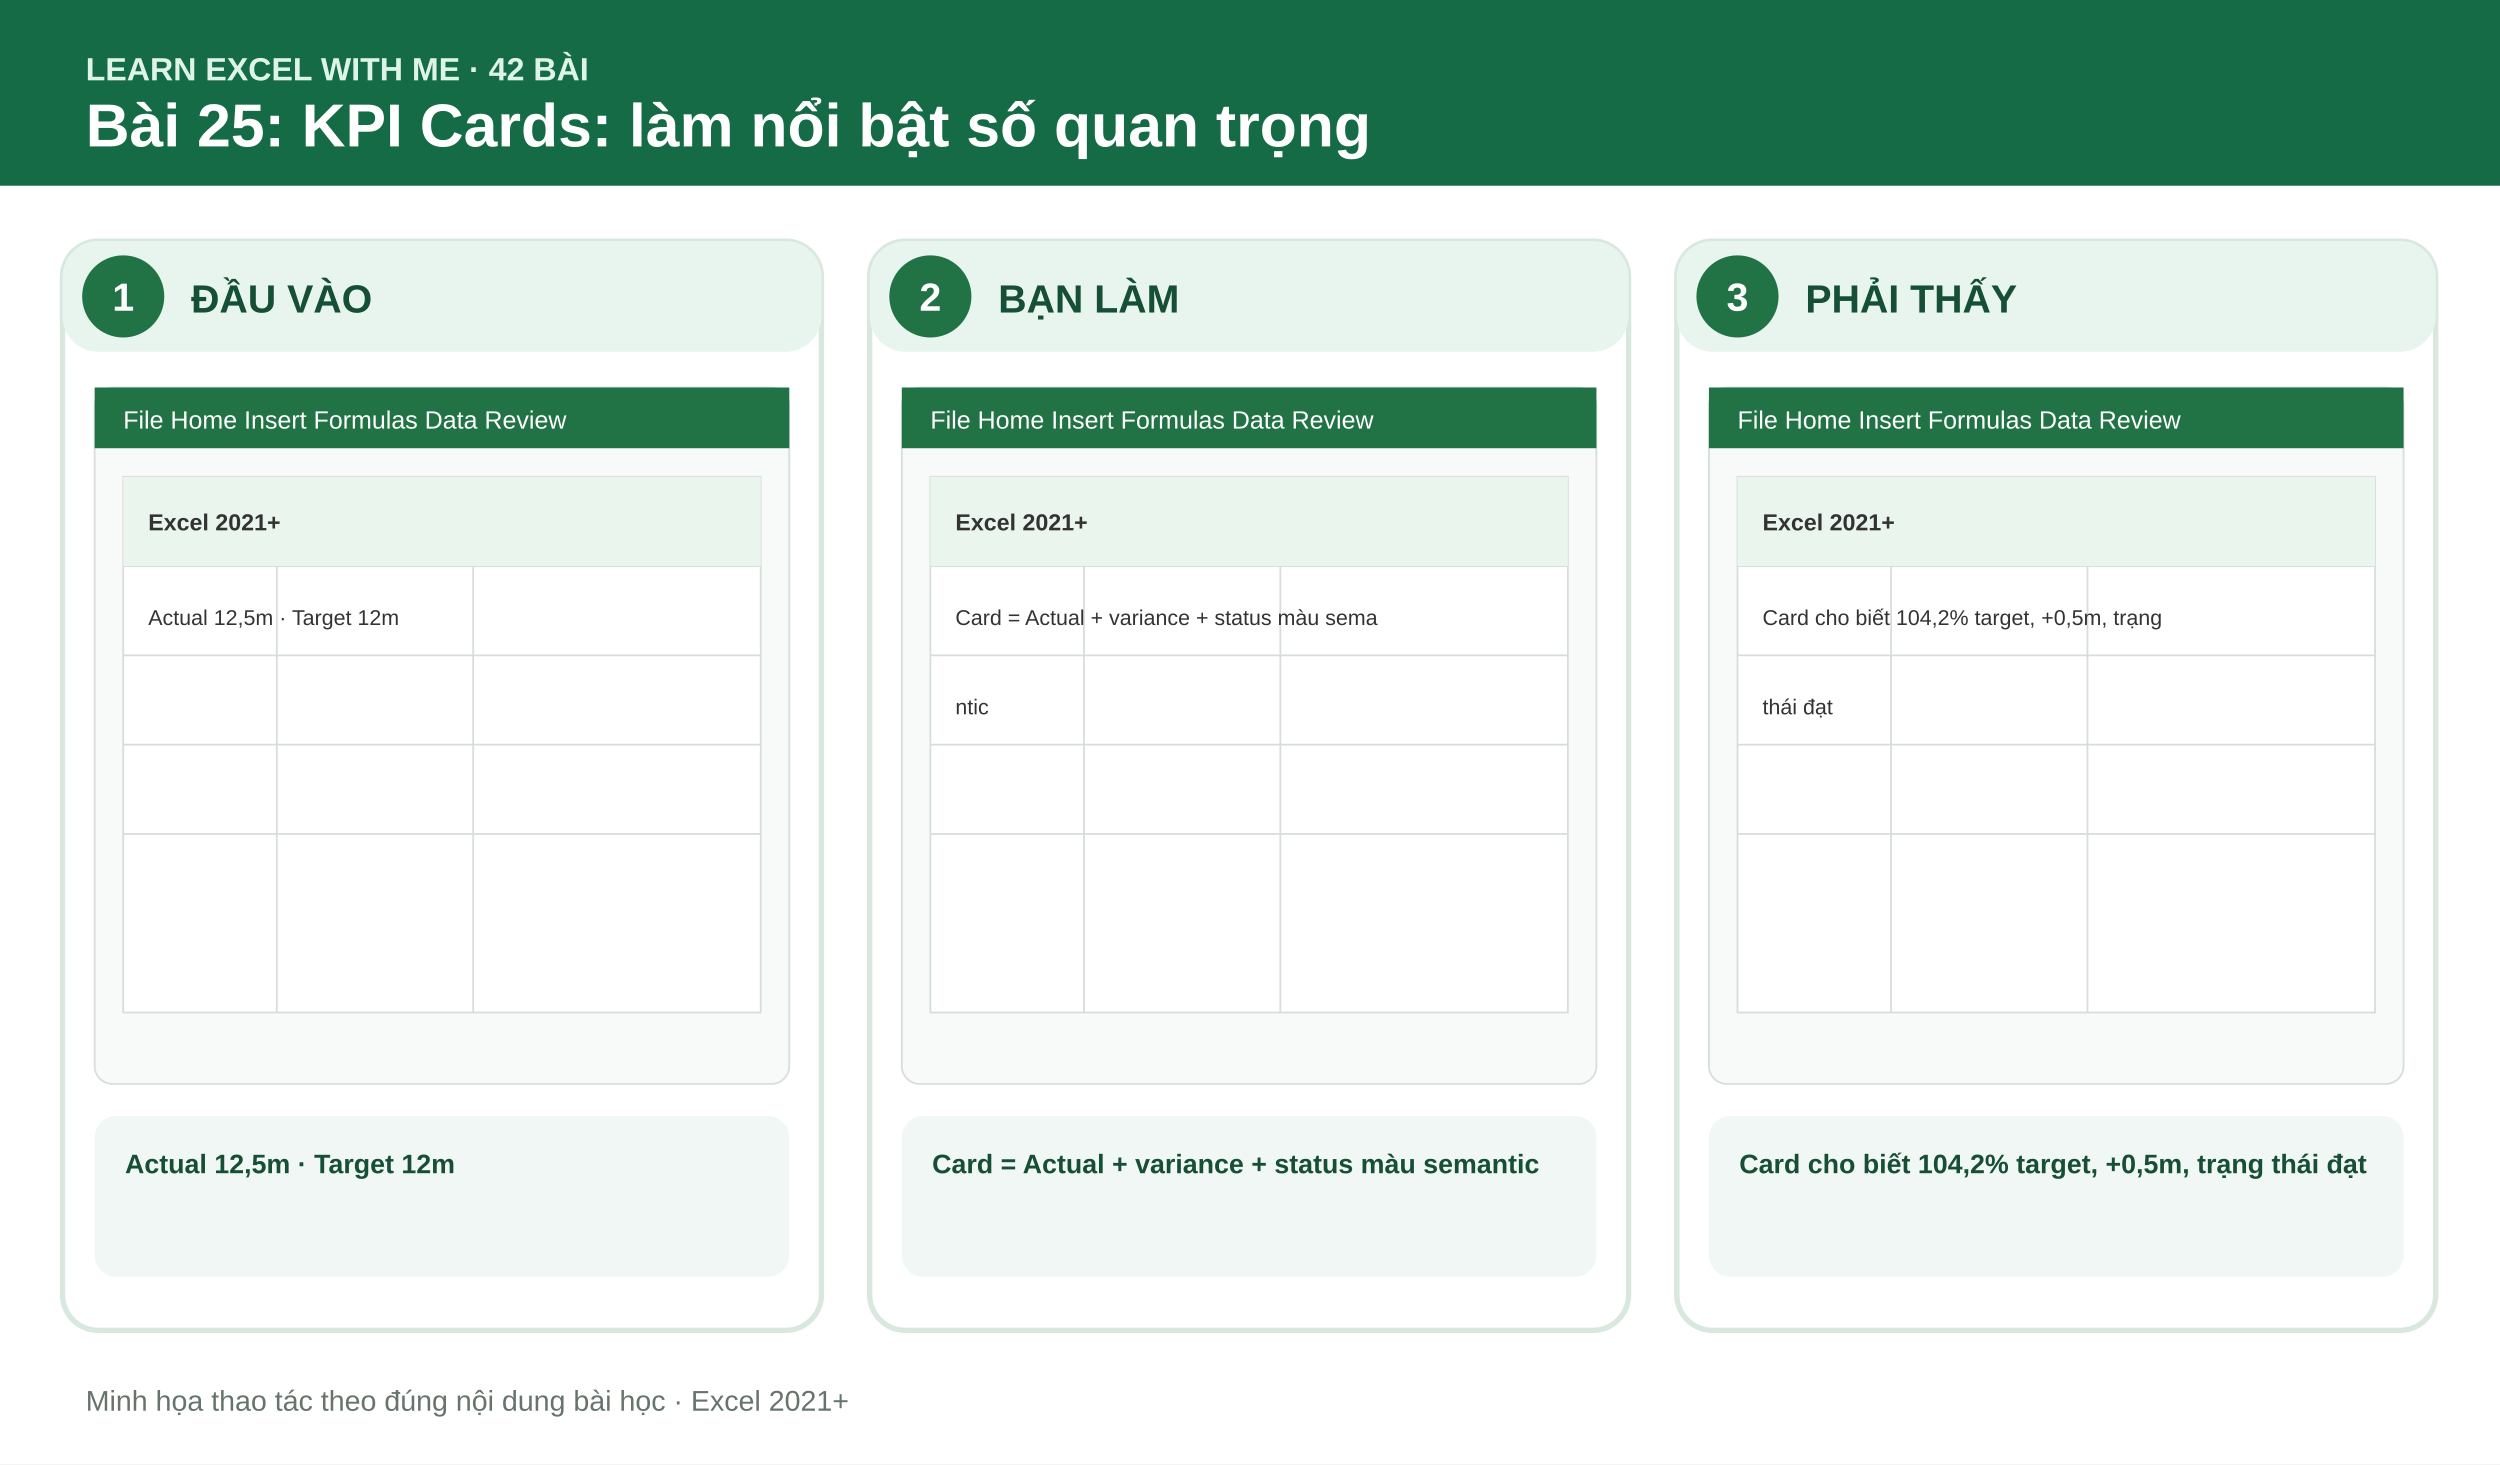
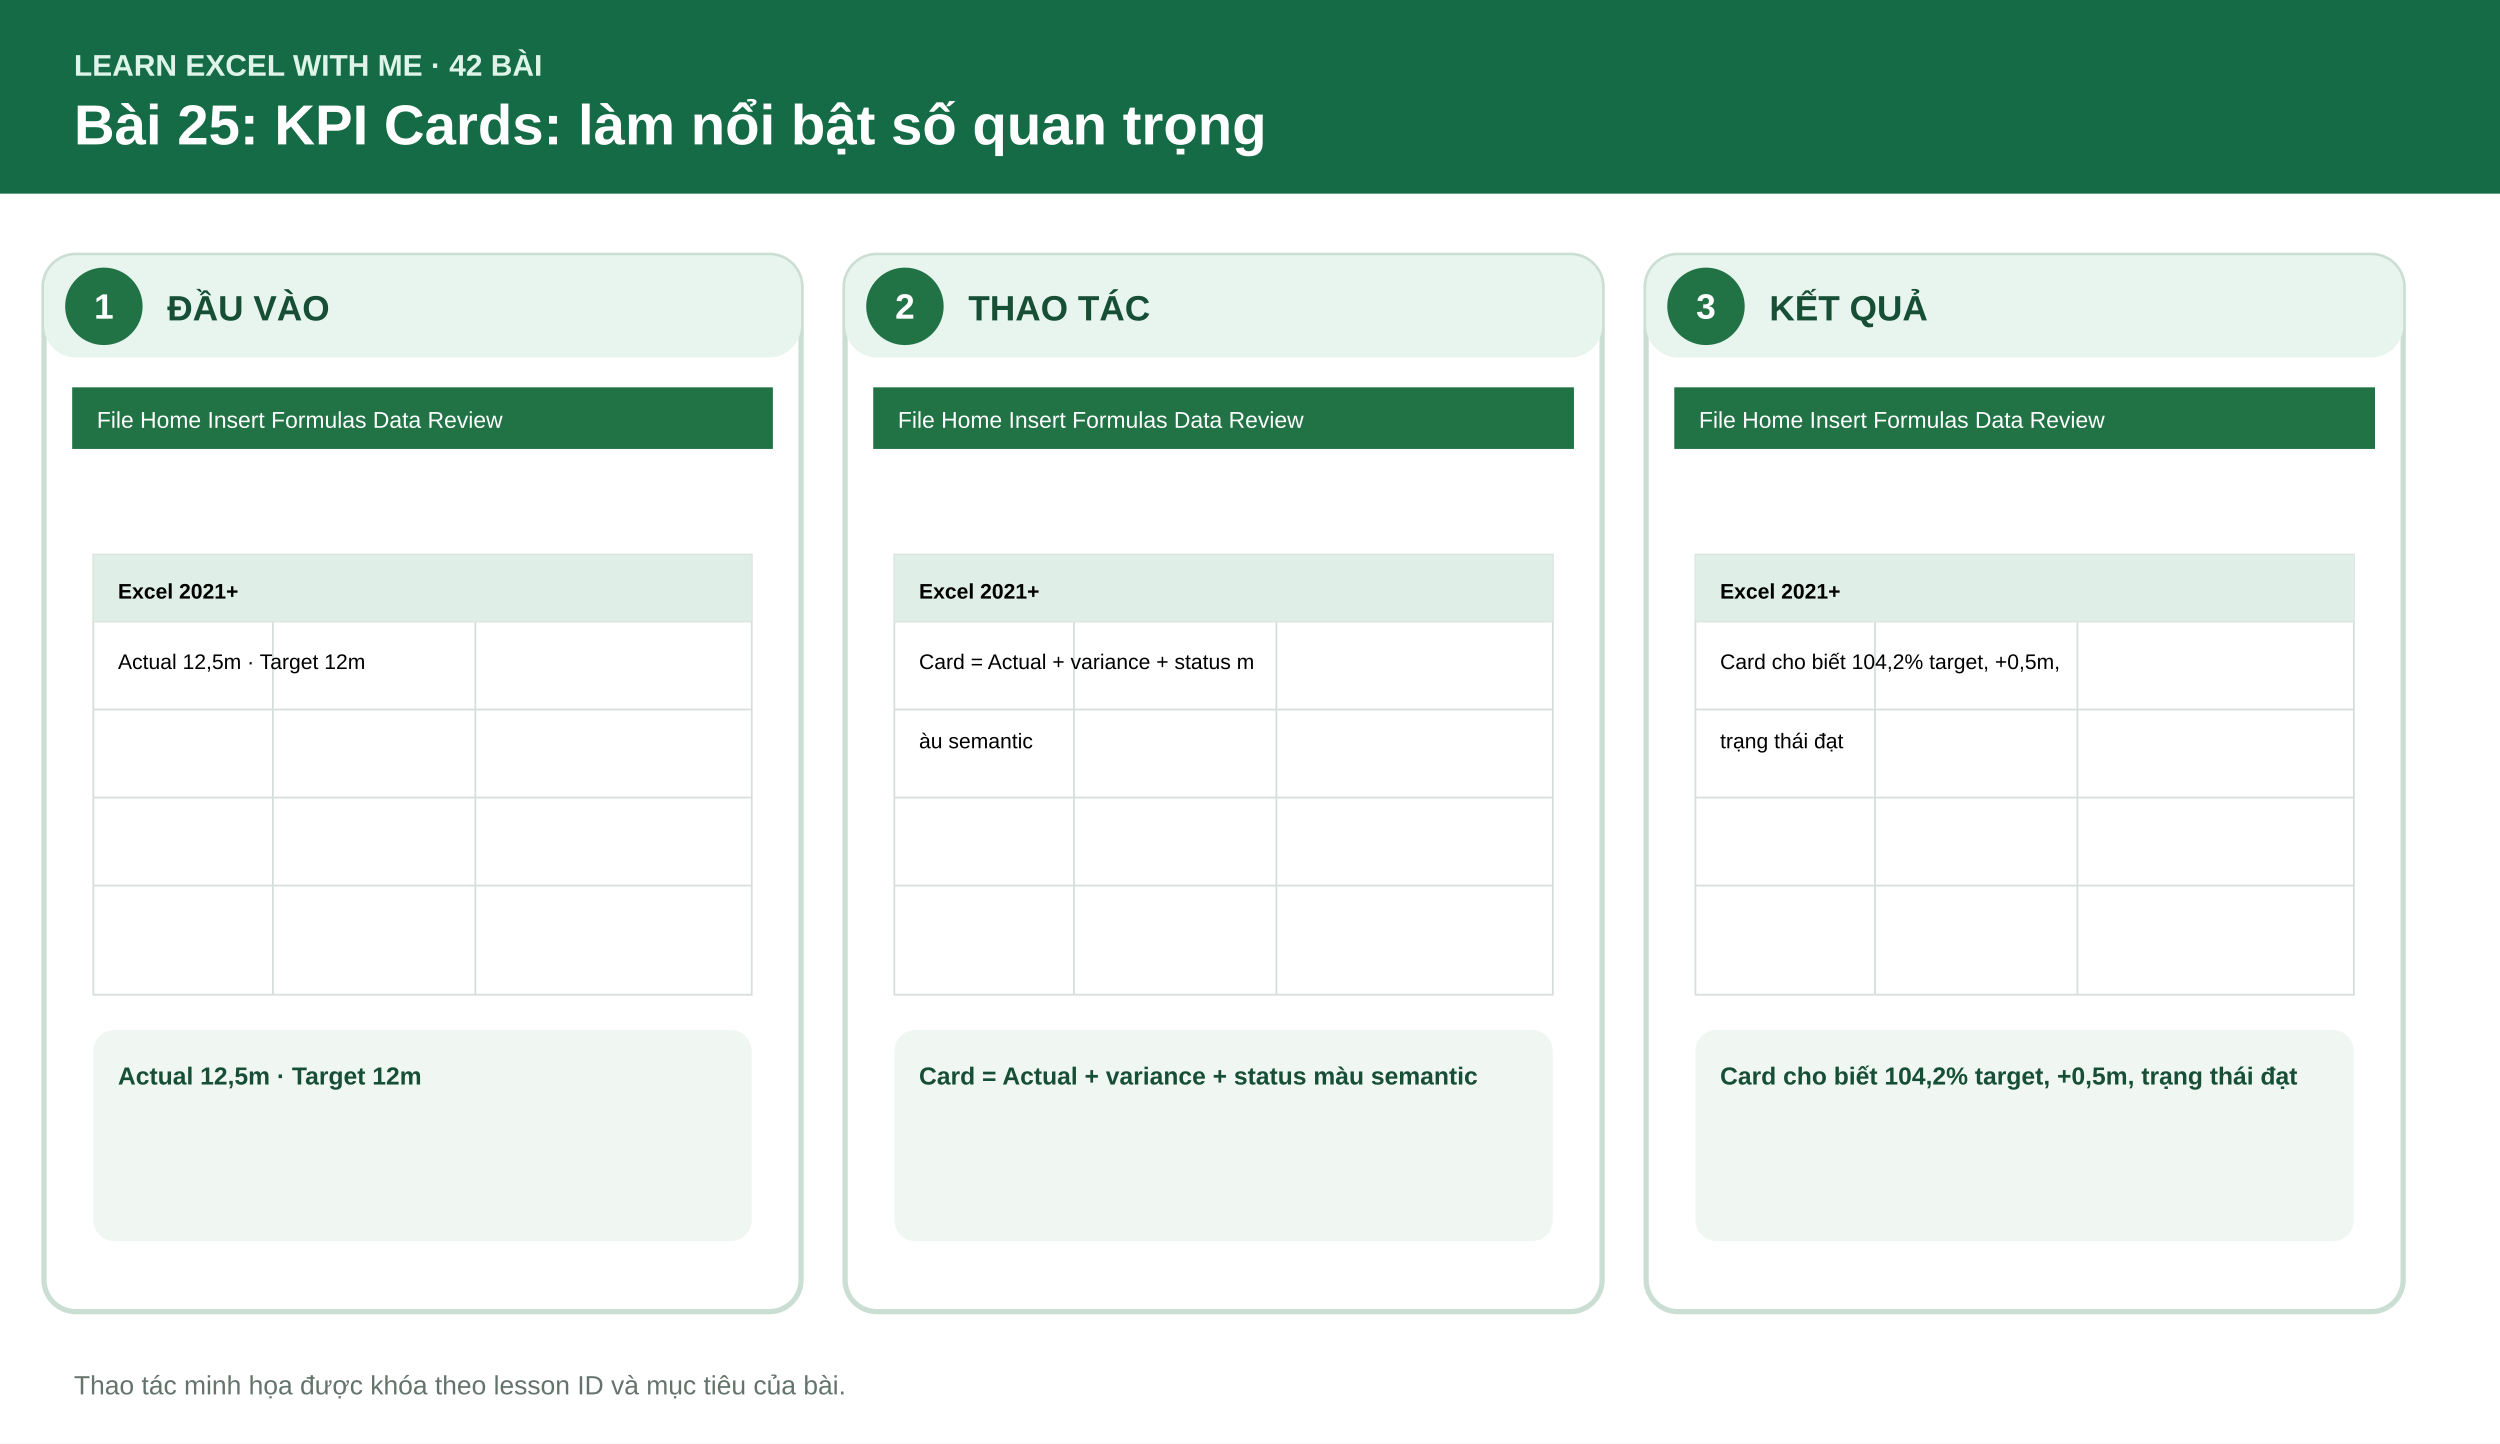
- <svg xmlns="http://www.w3.org/2000/svg" width="1400" height="820">
-   <rect width="1400" height="820" fill="#fff" />
-   <rect width="1400" height="104" fill="#146b45" />
-   <text x="48" y="45" font-family="Arial" font-size="18" font-weight="700" fill="#dff4e8">LEARN EXCEL WITH ME · 42 BÀI</text>
-   <text x="48" y="82" font-family="Arial" font-size="34" font-weight="700" fill="#fff">Bài 25: KPI Cards: làm nổi bật số quan trọng</text>
-   <rect x="35" y="135" width="425" height="610" rx="20" fill="#fff" stroke="#d8e8df" stroke-width="3" />
-   <rect x="35" y="135" width="425" height="62" rx="20" fill="#e8f5ee" />
-   <circle cx="69" cy="166" r="23" fill="#217346" />
-   <text x="69" y="174" text-anchor="middle" font-family="Arial" font-size="22" font-weight="700" fill="#fff">1</text>
-   <text x="107" y="175" font-family="Arial" font-size="22" font-weight="700" fill="#154f35">ĐẦU VÀO</text>
-   <rect x="53" y="217" width="389" height="390" rx="10" fill="#f8faf9" stroke="#d7ddd9" />
-   <rect x="53" y="217" width="389" height="34" fill="#217346" />
-   <text x="69" y="240" font-family="Arial" font-size="14" fill="#fff">File  Home  Insert  Formulas  Data  Review</text>
-   <rect x="69" y="267" width="357" height="300" fill="#fff" stroke="#d7ddd9" />
-   <path d="M69 317h357M69 367h357M69 417h357M69 467h357M155 267v300M265 267v300" stroke="#d7ddd9" />
-   <rect x="69" y="267" width="357" height="50" fill="#eaf5ee" />
-   <text x="83" y="297" font-family="Arial" font-size="13" font-weight="700" fill="#333">Excel 2021+</text>
-   <text x="83" y="350" font-family="Arial" font-size="12" fill="#333">Actual 12,5m · Target 12m</text>
-   <text x="83" y="400" font-family="Arial" font-size="12" fill="#333" />
-   <text x="83" y="450" font-family="Arial" font-size="12" fill="#333" />
-   <rect x="53" y="625" width="389" height="90" rx="12" fill="#f1f7f4" />
-   <text x="70" y="657" font-family="Arial" font-size="15" font-weight="700" fill="#174f36">Actual 12,5m · Target 12m</text>
-   <rect x="487" y="135" width="425" height="610" rx="20" fill="#fff" stroke="#d8e8df" stroke-width="3" />
-   <rect x="487" y="135" width="425" height="62" rx="20" fill="#e8f5ee" />
-   <circle cx="521" cy="166" r="23" fill="#217346" />
-   <text x="521" y="174" text-anchor="middle" font-family="Arial" font-size="22" font-weight="700" fill="#fff">2</text>
-   <text x="559" y="175" font-family="Arial" font-size="22" font-weight="700" fill="#154f35">BẠN LÀM</text>
-   <rect x="505" y="217" width="389" height="390" rx="10" fill="#f8faf9" stroke="#d7ddd9" />
-   <rect x="505" y="217" width="389" height="34" fill="#217346" />
-   <text x="521" y="240" font-family="Arial" font-size="14" fill="#fff">File  Home  Insert  Formulas  Data  Review</text>
-   <rect x="521" y="267" width="357" height="300" fill="#fff" stroke="#d7ddd9" />
-   <path d="M521 317h357M521 367h357M521 417h357M521 467h357M607 267v300M717 267v300" stroke="#d7ddd9" />
-   <rect x="521" y="267" width="357" height="50" fill="#eaf5ee" />
-   <text x="535" y="297" font-family="Arial" font-size="13" font-weight="700" fill="#333">Excel 2021+</text>
-   <text x="535" y="350" font-family="Arial" font-size="12" fill="#333">Card = Actual + variance + status màu sema</text>
-   <text x="535" y="400" font-family="Arial" font-size="12" fill="#333">ntic</text>
-   <text x="535" y="450" font-family="Arial" font-size="12" fill="#333" />
-   <rect x="505" y="625" width="389" height="90" rx="12" fill="#f1f7f4" />
-   <text x="522" y="657" font-family="Arial" font-size="15" font-weight="700" fill="#174f36">Card = Actual + variance + status màu semantic</text>
-   <rect x="939" y="135" width="425" height="610" rx="20" fill="#fff" stroke="#d8e8df" stroke-width="3" />
-   <rect x="939" y="135" width="425" height="62" rx="20" fill="#e8f5ee" />
-   <circle cx="973" cy="166" r="23" fill="#217346" />
-   <text x="973" y="174" text-anchor="middle" font-family="Arial" font-size="22" font-weight="700" fill="#fff">3</text>
-   <text x="1011" y="175" font-family="Arial" font-size="22" font-weight="700" fill="#154f35">PHẢI THẤY</text>
-   <rect x="957" y="217" width="389" height="390" rx="10" fill="#f8faf9" stroke="#d7ddd9" />
-   <rect x="957" y="217" width="389" height="34" fill="#217346" />
-   <text x="973" y="240" font-family="Arial" font-size="14" fill="#fff">File  Home  Insert  Formulas  Data  Review</text>
-   <rect x="973" y="267" width="357" height="300" fill="#fff" stroke="#d7ddd9" />
-   <path d="M973 317h357M973 367h357M973 417h357M973 467h357M1059 267v300M1169 267v300" stroke="#d7ddd9" />
-   <rect x="973" y="267" width="357" height="50" fill="#eaf5ee" />
-   <text x="987" y="297" font-family="Arial" font-size="13" font-weight="700" fill="#333">Excel 2021+</text>
-   <text x="987" y="350" font-family="Arial" font-size="12" fill="#333">Card cho biết 104,2% target, +0,5m, trạng </text>
-   <text x="987" y="400" font-family="Arial" font-size="12" fill="#333">thái đạt</text>
-   <text x="987" y="450" font-family="Arial" font-size="12" fill="#333" />
-   <rect x="957" y="625" width="389" height="90" rx="12" fill="#f1f7f4" />
-   <text x="974" y="657" font-family="Arial" font-size="15" font-weight="700" fill="#174f36">Card cho biết 104,2% target, +0,5m, trạng thái đạt</text>
-   <text x="48" y="790" font-family="Arial" font-size="16" fill="#66746c">Minh họa thao tác theo đúng nội dung bài học · Excel 2021+</text>
+ <svg xmlns="http://www.w3.org/2000/svg" width="1420" height="820">
+   <rect width="1420" height="820" fill="#fff" />
+   <rect width="1420" height="110" fill="#146b45" />
+   <text x="42" y="43" font-family="Arial" font-size="17" font-weight="700" fill="#dff4e8">LEARN EXCEL WITH ME · 42 BÀI</text>
+   <text x="42" y="82" font-family="Arial" font-size="32" font-weight="700" fill="#fff">Bài 25: KPI Cards: làm nổi bật số quan trọng</text>
+   <g>
+     <rect x="25" y="145" width="430" height="600" rx="18" fill="#fff" stroke="#cbded4" stroke-width="3" />
+     <rect x="25" y="145" width="430" height="58" rx="18" fill="#e8f5ee" />
+     <circle cx="59" cy="174" r="22" fill="#217346" />
+     <text x="59" y="181" text-anchor="middle" font-family="Arial" font-size="20" font-weight="700" fill="#fff">1</text>
+     <text x="95" y="182" font-family="Arial" font-size="20" font-weight="700" fill="#174f36">ĐẦU VÀO</text>
+     <rect x="41" y="220" width="398" height="35" fill="#217346" />
+     <text x="55" y="243" font-family="Arial" font-size="13" fill="#fff">File  Home  Insert  Formulas  Data  Review</text>
+     <rect x="53" y="315" width="374" height="250" fill="#fff" stroke="#d6ded9" />
+     <path d="M53 353h374M53 403h374M53 453h374M53 503h374M155 315v250M270 315v250" stroke="#d6ded9" />
+     <rect x="53" y="315" width="374" height="38" fill="#dfeee7" />
+     <text x="67" y="340" font-family="Arial" font-size="12" font-weight="700">Excel 2021+</text>
+     <text x="67" y="380" font-family="Arial" font-size="12">Actual 12,5m · Target 12m</text>
+     <text x="67" y="425" font-family="Arial" font-size="12" />
+     <text x="67" y="470" font-family="Arial" font-size="12" />
+     <rect x="53" y="585" width="374" height="120" rx="12" fill="#f0f7f3" />
+     <text x="67" y="616" font-family="Arial" font-size="14" font-weight="700" fill="#174f36">Actual 12,5m · Target 12m</text>
+   </g>
+   <g>
+     <rect x="480" y="145" width="430" height="600" rx="18" fill="#fff" stroke="#cbded4" stroke-width="3" />
+     <rect x="480" y="145" width="430" height="58" rx="18" fill="#e8f5ee" />
+     <circle cx="514" cy="174" r="22" fill="#217346" />
+     <text x="514" y="181" text-anchor="middle" font-family="Arial" font-size="20" font-weight="700" fill="#fff">2</text>
+     <text x="550" y="182" font-family="Arial" font-size="20" font-weight="700" fill="#174f36">THAO TÁC</text>
+     <rect x="496" y="220" width="398" height="35" fill="#217346" />
+     <text x="510" y="243" font-family="Arial" font-size="13" fill="#fff">File  Home  Insert  Formulas  Data  Review</text>
+     <rect x="508" y="315" width="374" height="250" fill="#fff" stroke="#d6ded9" />
+     <path d="M508 353h374M508 403h374M508 453h374M508 503h374M610 315v250M725 315v250" stroke="#d6ded9" />
+     <rect x="508" y="315" width="374" height="38" fill="#dfeee7" />
+     <text x="522" y="340" font-family="Arial" font-size="12" font-weight="700">Excel 2021+</text>
+     <text x="522" y="380" font-family="Arial" font-size="12">Card = Actual + variance + status m</text>
+     <text x="522" y="425" font-family="Arial" font-size="12">àu semantic</text>
+     <text x="522" y="470" font-family="Arial" font-size="12" />
+     <rect x="508" y="585" width="374" height="120" rx="12" fill="#f0f7f3" />
+     <text x="522" y="616" font-family="Arial" font-size="14" font-weight="700" fill="#174f36">Card = Actual + variance + status màu semantic</text>
+   </g>
+   <g>
+     <rect x="935" y="145" width="430" height="600" rx="18" fill="#fff" stroke="#cbded4" stroke-width="3" />
+     <rect x="935" y="145" width="430" height="58" rx="18" fill="#e8f5ee" />
+     <circle cx="969" cy="174" r="22" fill="#217346" />
+     <text x="969" y="181" text-anchor="middle" font-family="Arial" font-size="20" font-weight="700" fill="#fff">3</text>
+     <text x="1005" y="182" font-family="Arial" font-size="20" font-weight="700" fill="#174f36">KẾT QUẢ</text>
+     <rect x="951" y="220" width="398" height="35" fill="#217346" />
+     <text x="965" y="243" font-family="Arial" font-size="13" fill="#fff">File  Home  Insert  Formulas  Data  Review</text>
+     <rect x="963" y="315" width="374" height="250" fill="#fff" stroke="#d6ded9" />
+     <path d="M963 353h374M963 403h374M963 453h374M963 503h374M1065 315v250M1180 315v250" stroke="#d6ded9" />
+     <rect x="963" y="315" width="374" height="38" fill="#dfeee7" />
+     <text x="977" y="340" font-family="Arial" font-size="12" font-weight="700">Excel 2021+</text>
+     <text x="977" y="380" font-family="Arial" font-size="12">Card cho biết 104,2% target, +0,5m,</text>
+     <text x="977" y="425" font-family="Arial" font-size="12"> trạng thái đạt</text>
+     <text x="977" y="470" font-family="Arial" font-size="12" />
+     <rect x="963" y="585" width="374" height="120" rx="12" fill="#f0f7f3" />
+     <text x="977" y="616" font-family="Arial" font-size="14" font-weight="700" fill="#174f36">Card cho biết 104,2% target, +0,5m, trạng thái đạt</text>
+   </g>
+   <text x="42" y="792" font-family="Arial" font-size="15" fill="#64736b">Thao tác minh họa được khóa theo lesson ID và mục tiêu của bài.</text>
</svg>
